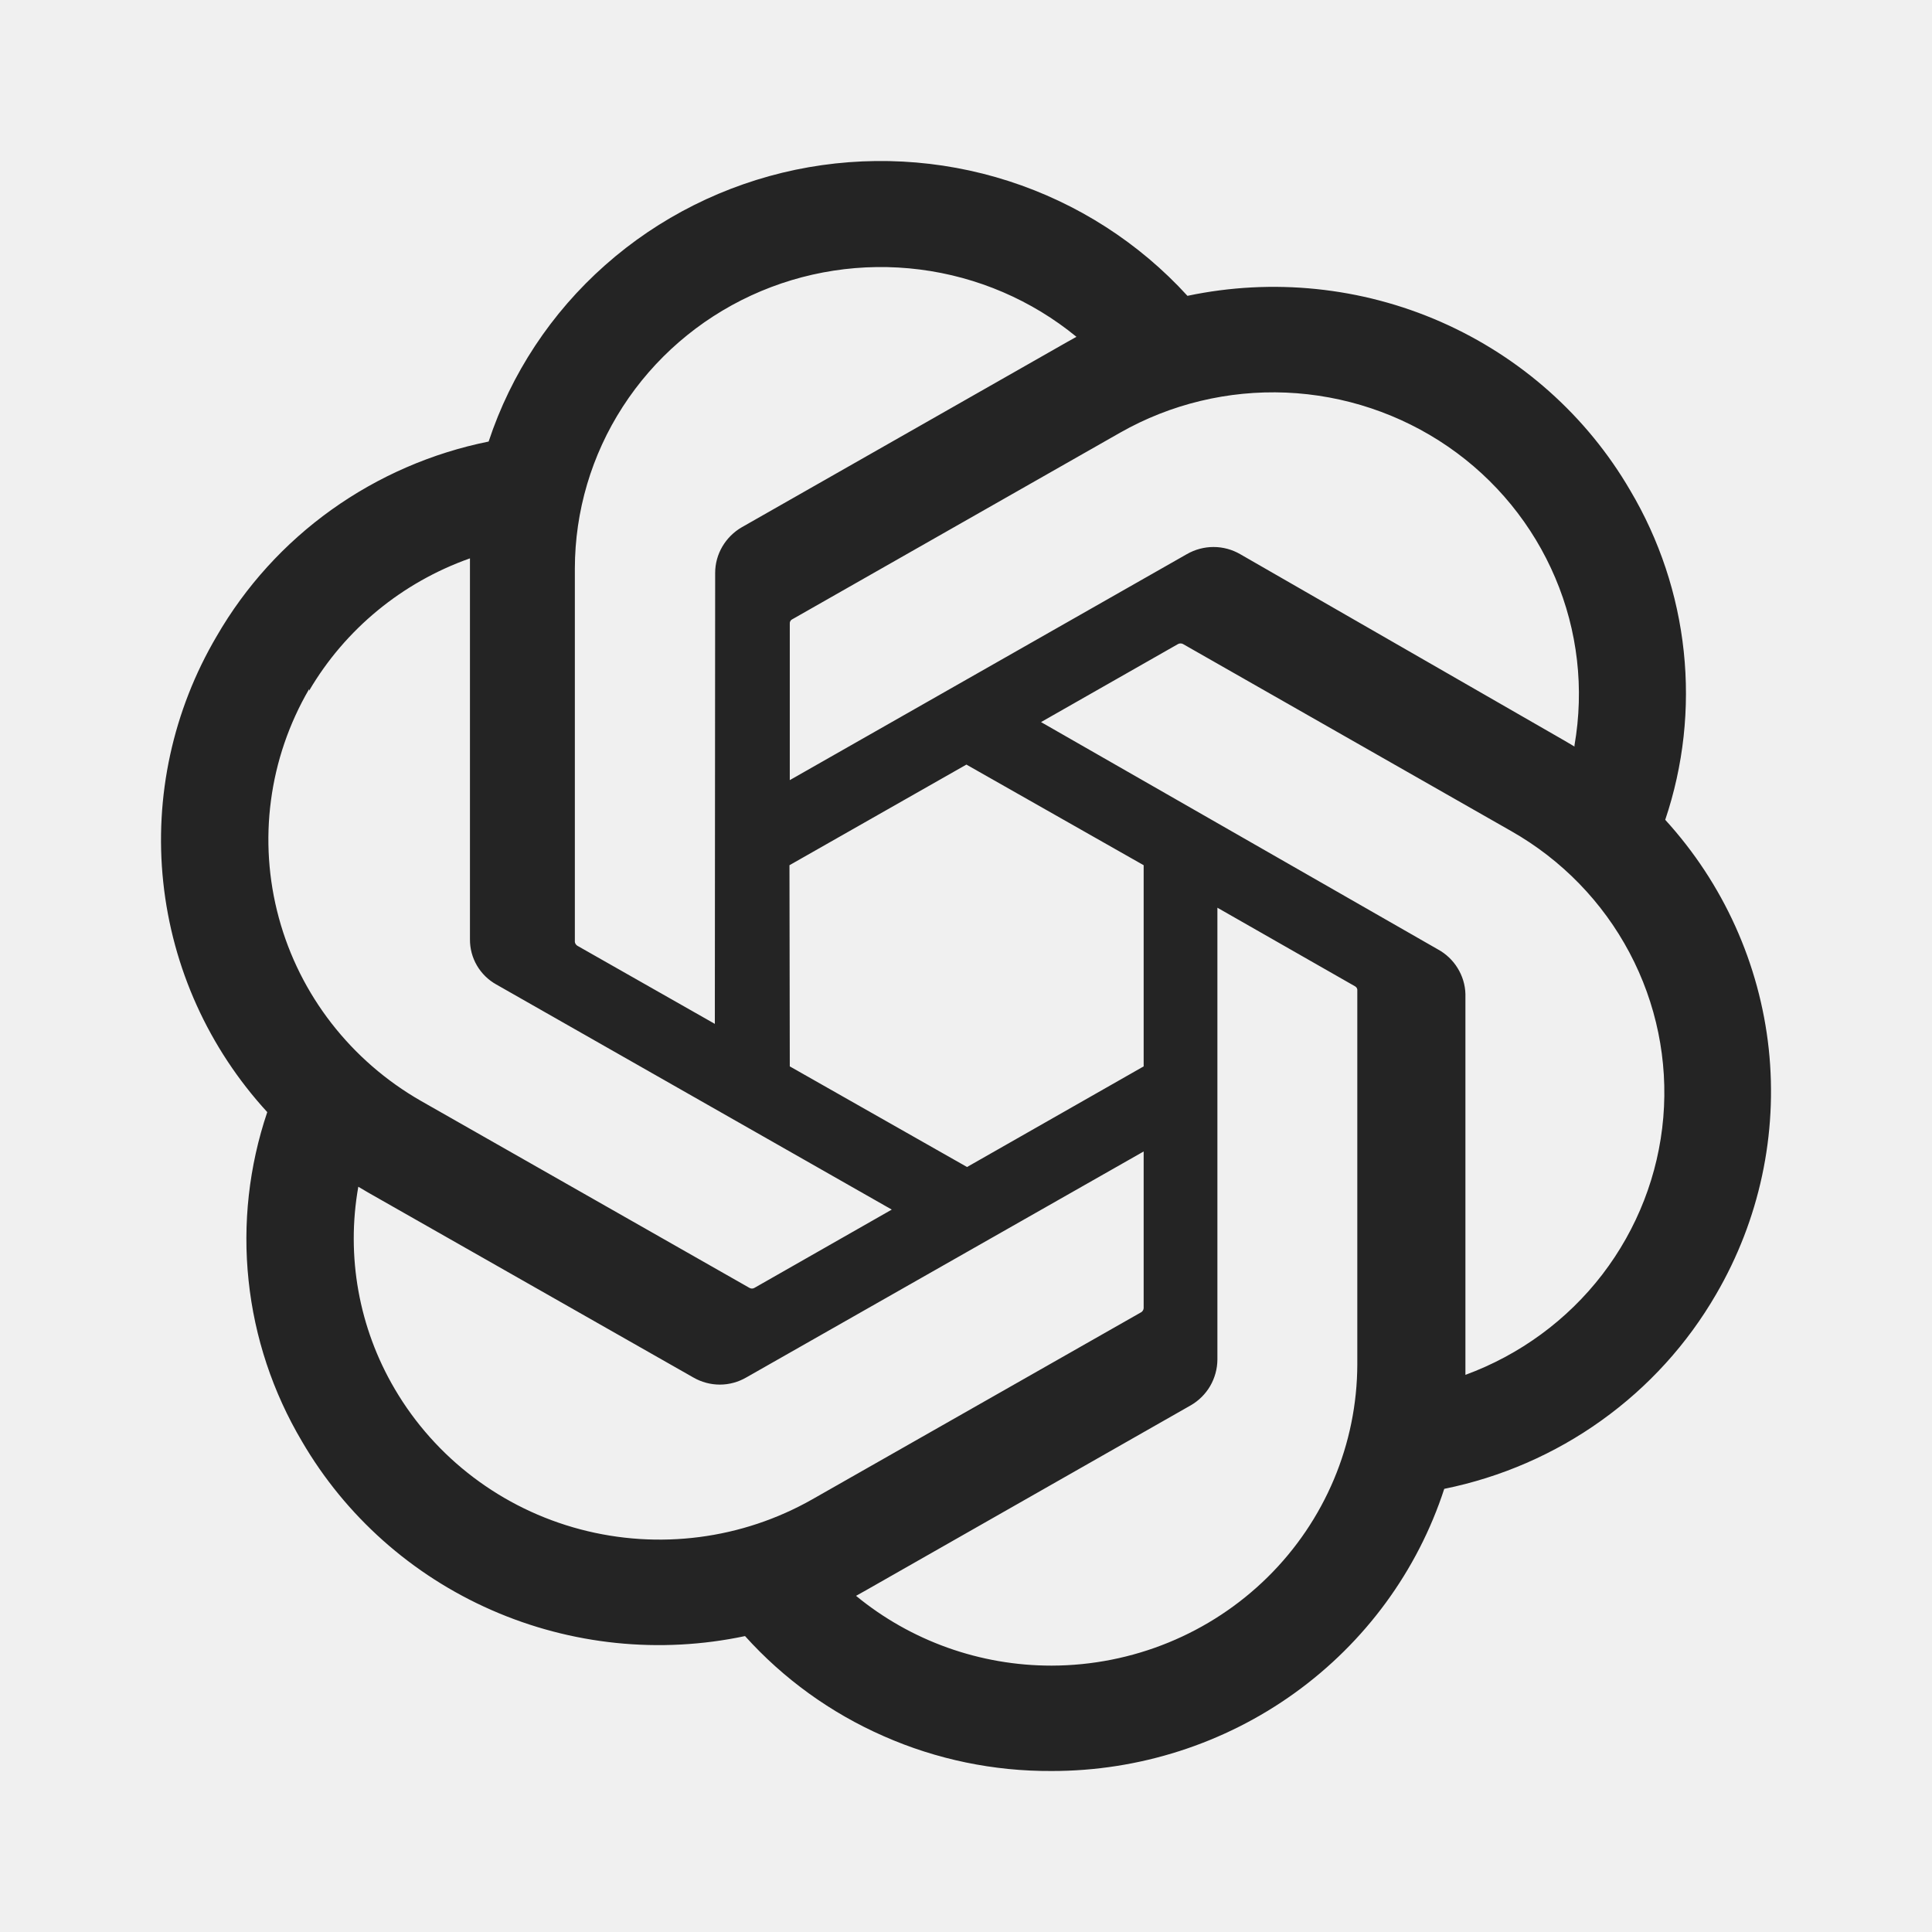
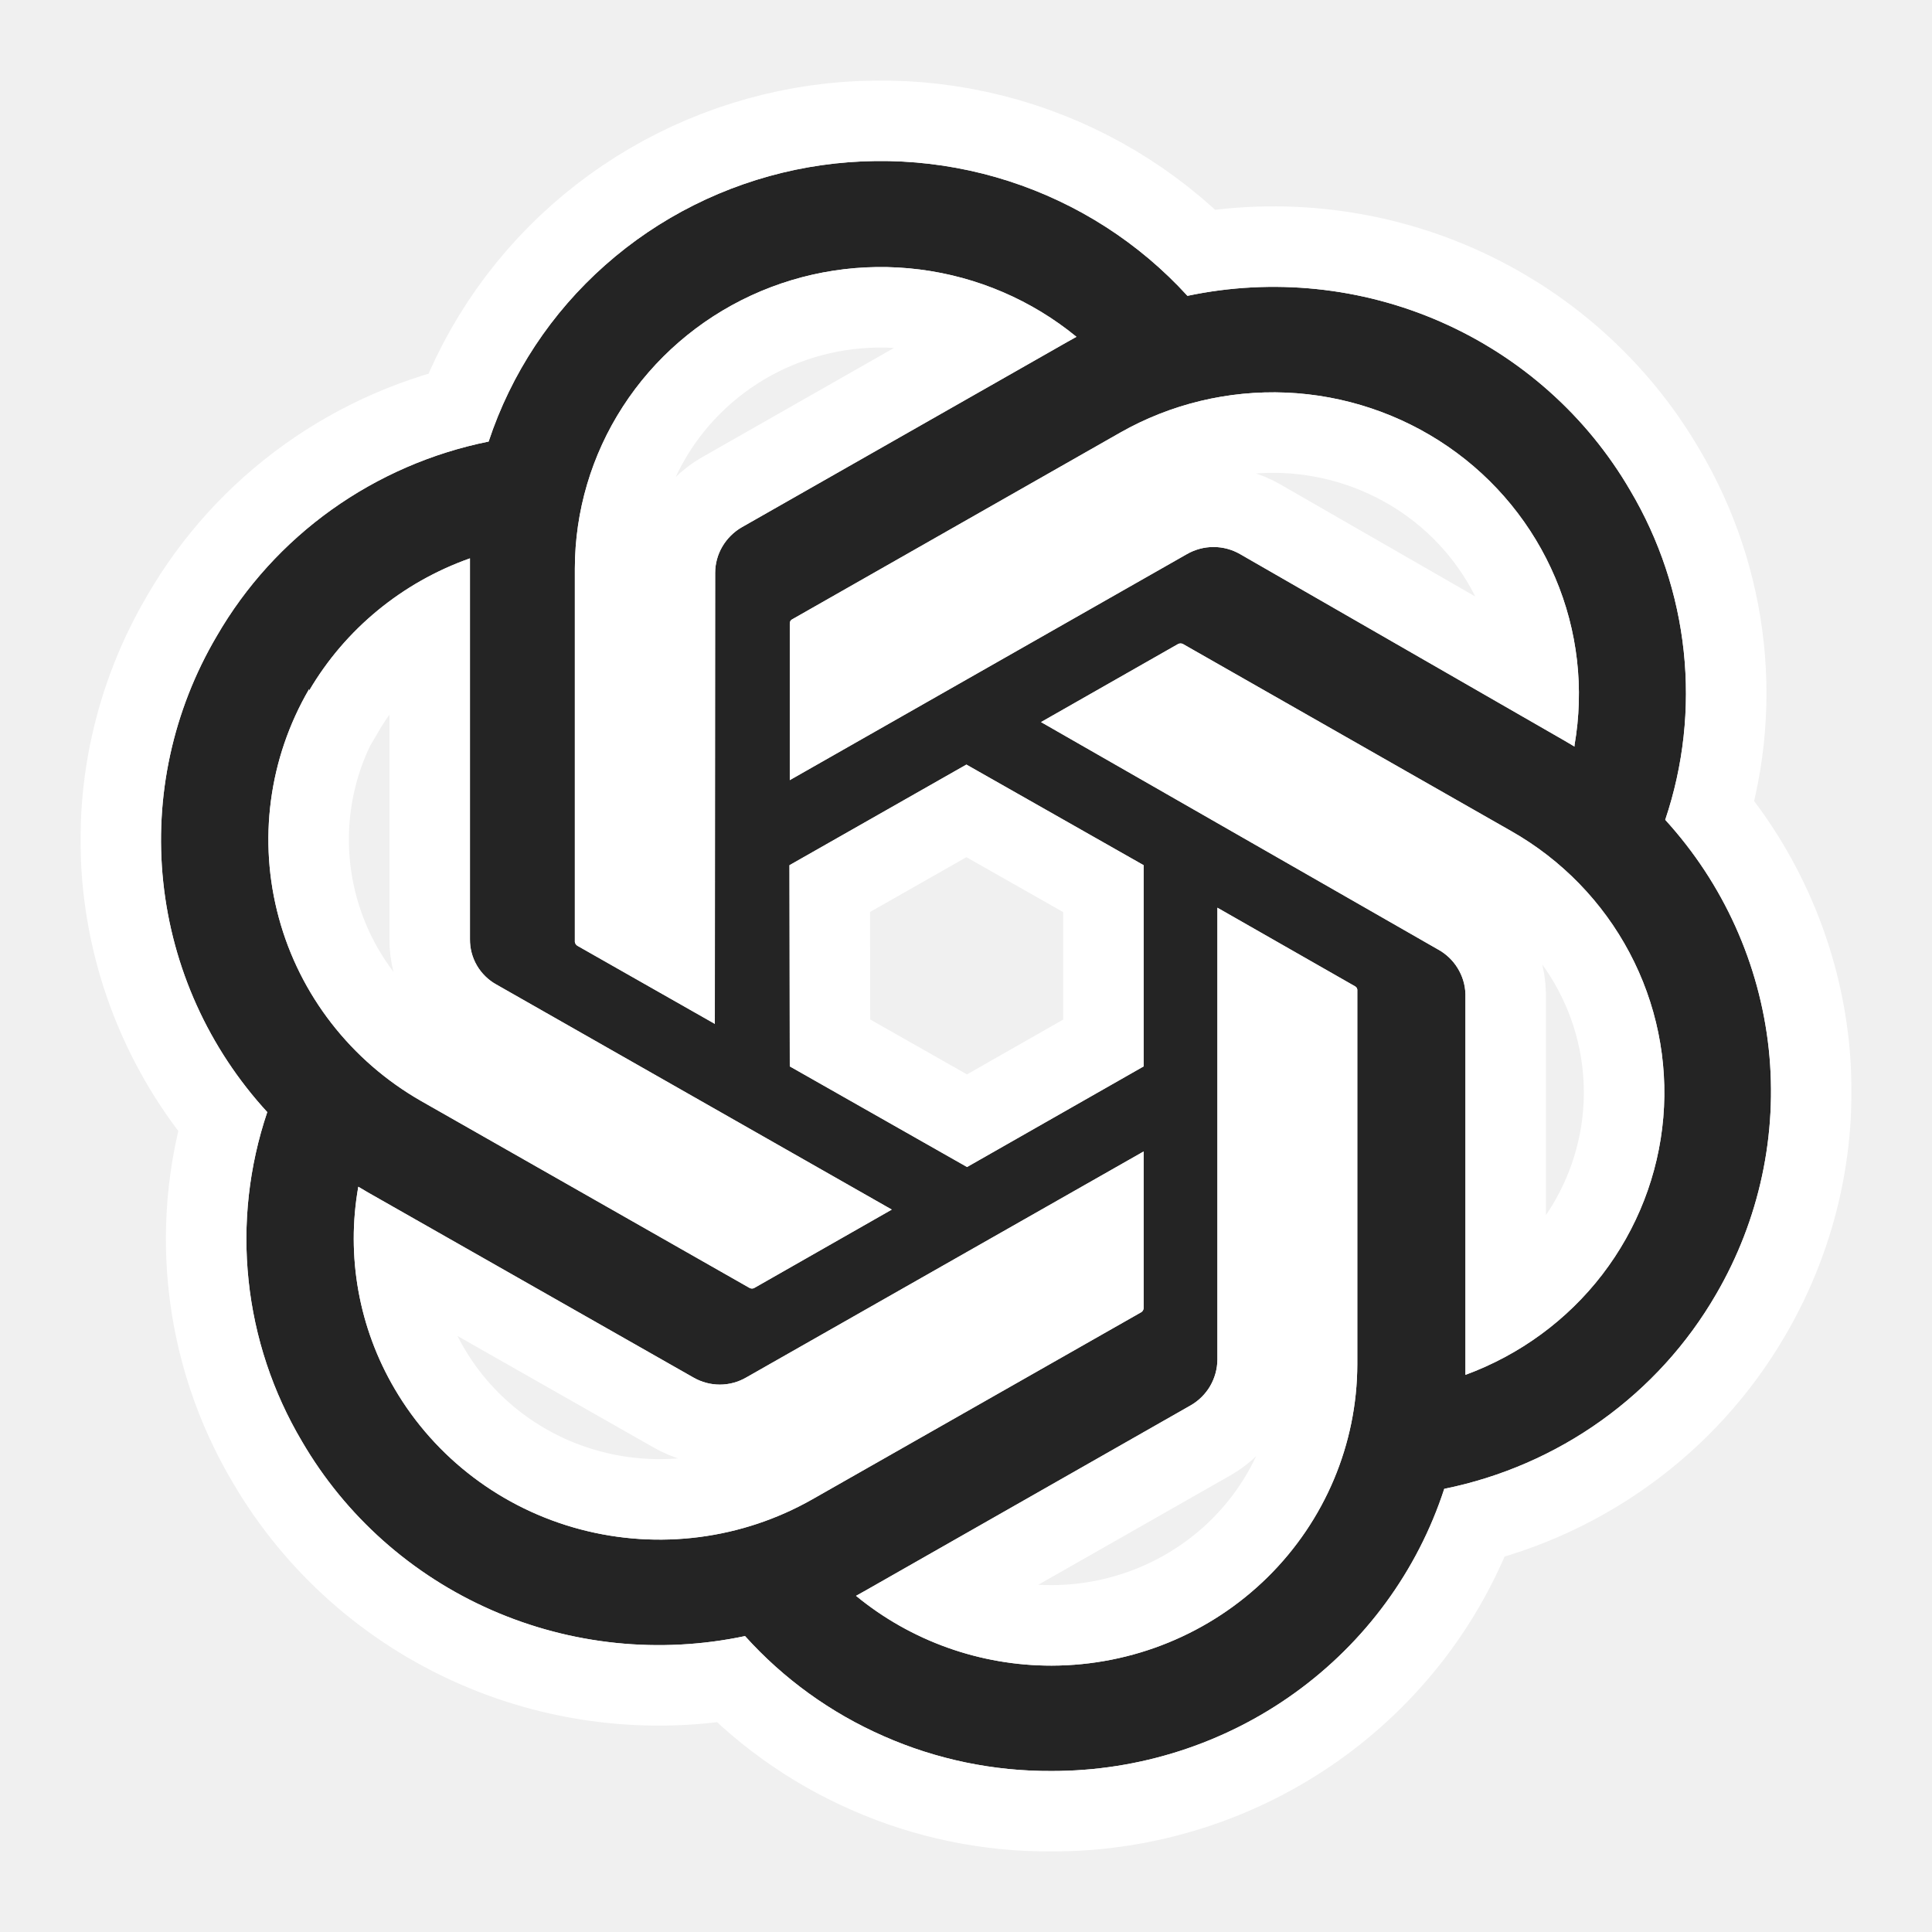
<svg xmlns="http://www.w3.org/2000/svg" width="24" height="24" viewBox="0 0 24 24" fill="none">
+   <mask id="path-1-outside-1_5976_6985" maskUnits="userSpaceOnUse" x="1" y="1" width="22" height="22" fill="black">
+     <rect fill="white" x="1" y="1" width="22" height="22" />
+     <path d="M20.686 10.184C20.913 9.511 20.991 8.797 20.916 8.092C20.841 7.386 20.614 6.704 20.251 6.092C19.712 5.166 18.889 4.434 17.9 3.999C16.912 3.565 15.809 3.452 14.751 3.675C14.15 3.016 13.383 2.524 12.529 2.249C11.674 1.974 10.761 1.926 9.881 2.109C9.002 2.293 8.186 2.701 7.517 3.294C6.848 3.886 6.349 4.642 6.07 5.485C5.365 5.627 4.699 5.917 4.117 6.333C3.534 6.75 3.049 7.285 2.693 7.901C2.148 8.825 1.915 9.896 2.028 10.959C2.141 12.023 2.593 13.023 3.32 13.815C3.093 14.488 3.013 15.202 3.088 15.907C3.162 16.613 3.389 17.295 3.752 17.907C4.292 18.833 5.115 19.566 6.104 20C7.094 20.435 8.197 20.548 9.255 20.324C9.733 20.855 10.32 21.279 10.977 21.567C11.633 21.857 12.345 22.004 13.064 22C14.149 22.001 15.206 21.662 16.082 21.032C16.958 20.402 17.609 19.514 17.941 18.495C18.645 18.352 19.311 18.063 19.893 17.646C20.476 17.229 20.961 16.695 21.318 16.078C21.856 15.156 22.085 14.089 21.972 13.03C21.858 11.972 21.408 10.975 20.686 10.184ZM13.064 20.691C12.176 20.692 11.316 20.385 10.634 19.824L10.754 19.757L14.791 17.458C14.892 17.4 14.975 17.317 15.033 17.218C15.091 17.118 15.122 17.005 15.123 16.89V11.276L16.829 12.25C16.838 12.254 16.845 12.261 16.851 12.268C16.856 12.275 16.86 12.284 16.861 12.293V16.946C16.859 17.938 16.459 18.89 15.747 19.592C15.035 20.294 14.071 20.689 13.064 20.691ZM4.903 17.253C4.457 16.494 4.298 15.605 4.451 14.742L4.571 14.813L8.612 17.111C8.712 17.169 8.826 17.2 8.942 17.2C9.058 17.2 9.171 17.169 9.271 17.111L14.207 14.304V16.248C14.207 16.258 14.204 16.268 14.199 16.277C14.195 16.285 14.188 16.293 14.18 16.299L10.091 18.625C9.218 19.121 8.182 19.255 7.209 18.998C6.236 18.741 5.407 18.113 4.903 17.253ZM3.84 8.58C4.288 7.816 4.996 7.234 5.838 6.936V11.667C5.837 11.781 5.866 11.893 5.924 11.993C5.982 12.092 6.065 12.174 6.166 12.23L11.078 15.026L9.371 15.999C9.362 16.004 9.352 16.007 9.341 16.007C9.331 16.007 9.321 16.004 9.311 15.999L5.231 13.677C4.36 13.179 3.724 12.361 3.464 11.402C3.203 10.443 3.338 9.421 3.84 8.56V8.58ZM17.861 11.793L12.932 8.97L14.635 8C14.644 7.995 14.655 7.993 14.665 7.993C14.676 7.993 14.686 7.995 14.695 8L18.776 10.326C19.4 10.681 19.908 11.204 20.242 11.834C20.576 12.463 20.722 13.174 20.662 13.882C20.602 14.59 20.339 15.266 19.904 15.833C19.469 16.399 18.879 16.831 18.204 17.079V12.348C18.201 12.234 18.167 12.123 18.107 12.026C18.047 11.928 17.962 11.848 17.861 11.793ZM19.559 9.274L19.439 9.203L15.406 6.884C15.306 6.826 15.191 6.795 15.075 6.795C14.958 6.795 14.844 6.826 14.743 6.884L9.811 9.691V7.748C9.81 7.738 9.812 7.728 9.816 7.719C9.82 7.71 9.827 7.702 9.835 7.697L13.916 5.374C14.541 5.019 15.256 4.847 15.977 4.877C16.698 4.908 17.396 5.141 17.988 5.548C18.58 5.955 19.042 6.521 19.32 7.178C19.599 7.835 19.681 8.556 19.559 9.258L19.559 9.274ZM8.88 12.719L7.173 11.749C7.165 11.744 7.157 11.737 7.152 11.729C7.146 11.721 7.143 11.712 7.141 11.702V7.062C7.142 6.35 7.348 5.653 7.736 5.053C8.124 4.452 8.677 3.973 9.33 3.671C9.984 3.369 10.711 3.257 11.427 3.348C12.143 3.439 12.817 3.729 13.372 4.184L13.252 4.251L9.216 6.549C9.115 6.607 9.032 6.69 8.973 6.79C8.915 6.889 8.884 7.002 8.884 7.117L8.88 12.719ZM9.807 10.748L12.005 9.498L14.207 10.748V13.247L12.013 14.497L9.811 13.247L9.807 10.748Z" />
+   </mask>
  <path d="M20.686 10.184C20.913 9.511 20.991 8.797 20.916 8.092C20.841 7.386 20.614 6.704 20.251 6.092C19.712 5.166 18.889 4.434 17.9 3.999C16.912 3.565 15.809 3.452 14.751 3.675C14.15 3.016 13.383 2.524 12.529 2.249C11.674 1.974 10.761 1.926 9.881 2.109C9.002 2.293 8.186 2.701 7.517 3.294C6.848 3.886 6.349 4.642 6.07 5.485C5.365 5.627 4.699 5.917 4.117 6.333C3.534 6.75 3.049 7.285 2.693 7.901C2.148 8.825 1.915 9.896 2.028 10.959C2.141 12.023 2.593 13.023 3.32 13.815C3.093 14.488 3.013 15.202 3.088 15.907C3.162 16.613 3.389 17.295 3.752 17.907C4.292 18.833 5.115 19.566 6.104 20C7.094 20.435 8.197 20.548 9.255 20.324C9.733 20.855 10.32 21.279 10.977 21.567C11.633 21.857 12.345 22.004 13.064 22C14.149 22.001 15.206 21.662 16.082 21.032C16.958 20.402 17.609 19.514 17.941 18.495C18.645 18.352 19.311 18.063 19.893 17.646C20.476 17.229 20.961 16.695 21.318 16.078C21.856 15.156 22.085 14.089 21.972 13.03C21.858 11.972 21.408 10.975 20.686 10.184ZM13.064 20.691C12.176 20.692 11.316 20.385 10.634 19.824L10.754 19.757L14.791 17.458C14.892 17.4 14.975 17.317 15.033 17.218C15.091 17.118 15.122 17.005 15.123 16.89V11.276L16.829 12.25C16.838 12.254 16.845 12.261 16.851 12.268C16.856 12.275 16.86 12.284 16.861 12.293V16.946C16.859 17.938 16.459 18.89 15.747 19.592C15.035 20.294 14.071 20.689 13.064 20.691ZM4.903 17.253C4.457 16.494 4.298 15.605 4.451 14.742L4.571 14.813L8.612 17.111C8.712 17.169 8.826 17.2 8.942 17.2C9.058 17.2 9.171 17.169 9.271 17.111L14.207 14.304V16.248C14.207 16.258 14.204 16.268 14.199 16.277C14.195 16.285 14.188 16.293 14.18 16.299L10.091 18.625C9.218 19.121 8.182 19.255 7.209 18.998C6.236 18.741 5.407 18.113 4.903 17.253ZM3.84 8.58C4.288 7.816 4.996 7.234 5.838 6.936V11.667C5.837 11.781 5.866 11.893 5.924 11.993C5.982 12.092 6.065 12.174 6.166 12.23L11.078 15.026L9.371 15.999C9.362 16.004 9.352 16.007 9.341 16.007C9.331 16.007 9.321 16.004 9.311 15.999L5.231 13.677C4.36 13.179 3.724 12.361 3.464 11.402C3.203 10.443 3.338 9.421 3.84 8.56V8.58ZM17.861 11.793L12.932 8.97L14.635 8C14.644 7.995 14.655 7.993 14.665 7.993C14.676 7.993 14.686 7.995 14.695 8L18.776 10.326C19.4 10.681 19.908 11.204 20.242 11.834C20.576 12.463 20.722 13.174 20.662 13.882C20.602 14.59 20.339 15.266 19.904 15.833C19.469 16.399 18.879 16.831 18.204 17.079V12.348C18.201 12.234 18.167 12.123 18.107 12.026C18.047 11.928 17.962 11.848 17.861 11.793ZM19.559 9.274L19.439 9.203L15.406 6.884C15.306 6.826 15.191 6.795 15.075 6.795C14.958 6.795 14.844 6.826 14.743 6.884L9.811 9.691V7.748C9.81 7.738 9.812 7.728 9.816 7.719C9.82 7.71 9.827 7.702 9.835 7.697L13.916 5.374C14.541 5.019 15.256 4.847 15.977 4.877C16.698 4.908 17.396 5.141 17.988 5.548C18.58 5.955 19.042 6.521 19.32 7.178C19.599 7.835 19.681 8.556 19.559 9.258L19.559 9.274ZM8.88 12.719L7.173 11.749C7.165 11.744 7.157 11.737 7.152 11.729C7.146 11.721 7.143 11.712 7.141 11.702V7.062C7.142 6.35 7.348 5.653 7.736 5.053C8.124 4.452 8.677 3.973 9.33 3.671C9.984 3.369 10.711 3.257 11.427 3.348C12.143 3.439 12.817 3.729 13.372 4.184L13.252 4.251L9.216 6.549C9.115 6.607 9.032 6.69 8.973 6.79C8.915 6.889 8.884 7.002 8.884 7.117L8.88 12.719ZM9.807 10.748L12.005 9.498L14.207 10.748V13.247L12.013 14.497L9.811 13.247L9.807 10.748Z" fill="black" fill-opacity="0.85" />
+   <path d="M20.686 10.184C20.913 9.511 20.991 8.797 20.916 8.092C20.841 7.386 20.614 6.704 20.251 6.092C19.712 5.166 18.889 4.434 17.9 3.999C16.912 3.565 15.809 3.452 14.751 3.675C14.15 3.016 13.383 2.524 12.529 2.249C11.674 1.974 10.761 1.926 9.881 2.109C9.002 2.293 8.186 2.701 7.517 3.294C6.848 3.886 6.349 4.642 6.07 5.485C5.365 5.627 4.699 5.917 4.117 6.333C3.534 6.75 3.049 7.285 2.693 7.901C2.148 8.825 1.915 9.896 2.028 10.959C2.141 12.023 2.593 13.023 3.32 13.815C3.093 14.488 3.013 15.202 3.088 15.907C3.162 16.613 3.389 17.295 3.752 17.907C4.292 18.833 5.115 19.566 6.104 20C7.094 20.435 8.197 20.548 9.255 20.324C9.733 20.855 10.32 21.279 10.977 21.567C11.633 21.857 12.345 22.004 13.064 22C14.149 22.001 15.206 21.662 16.082 21.032C16.958 20.402 17.609 19.514 17.941 18.495C18.645 18.352 19.311 18.063 19.893 17.646C20.476 17.229 20.961 16.695 21.318 16.078C21.856 15.156 22.085 14.089 21.972 13.03C21.858 11.972 21.408 10.975 20.686 10.184ZM13.064 20.691C12.176 20.692 11.316 20.385 10.634 19.824L10.754 19.757L14.791 17.458C14.892 17.4 14.975 17.317 15.033 17.218C15.091 17.118 15.122 17.005 15.123 16.89V11.276L16.829 12.25C16.838 12.254 16.845 12.261 16.851 12.268C16.856 12.275 16.86 12.284 16.861 12.293V16.946C16.859 17.938 16.459 18.89 15.747 19.592C15.035 20.294 14.071 20.689 13.064 20.691ZM4.903 17.253C4.457 16.494 4.298 15.605 4.451 14.742L4.571 14.813L8.612 17.111C8.712 17.169 8.826 17.2 8.942 17.2C9.058 17.2 9.171 17.169 9.271 17.111L14.207 14.304V16.248C14.207 16.258 14.204 16.268 14.199 16.277C14.195 16.285 14.188 16.293 14.18 16.299L10.091 18.625C9.218 19.121 8.182 19.255 7.209 18.998C6.236 18.741 5.407 18.113 4.903 17.253ZM3.84 8.58C4.288 7.816 4.996 7.234 5.838 6.936V11.667C5.837 11.781 5.866 11.893 5.924 11.993C5.982 12.092 6.065 12.174 6.166 12.23L11.078 15.026L9.371 15.999C9.362 16.004 9.352 16.007 9.341 16.007C9.331 16.007 9.321 16.004 9.311 15.999L5.231 13.677C4.36 13.179 3.724 12.361 3.464 11.402C3.203 10.443 3.338 9.421 3.84 8.56V8.58ZM17.861 11.793L12.932 8.97L14.635 8C14.644 7.995 14.655 7.993 14.665 7.993C14.676 7.993 14.686 7.995 14.695 8L18.776 10.326C19.4 10.681 19.908 11.204 20.242 11.834C20.576 12.463 20.722 13.174 20.662 13.882C20.602 14.59 20.339 15.266 19.904 15.833C19.469 16.399 18.879 16.831 18.204 17.079V12.348C18.201 12.234 18.167 12.123 18.107 12.026C18.047 11.928 17.962 11.848 17.861 11.793ZM19.559 9.274L19.439 9.203L15.406 6.884C15.306 6.826 15.191 6.795 15.075 6.795C14.958 6.795 14.844 6.826 14.743 6.884L9.811 9.691V7.748C9.81 7.738 9.812 7.728 9.816 7.719C9.82 7.71 9.827 7.702 9.835 7.697L13.916 5.374C14.541 5.019 15.256 4.847 15.977 4.877C16.698 4.908 17.396 5.141 17.988 5.548C18.58 5.955 19.042 6.521 19.32 7.178C19.599 7.835 19.681 8.556 19.559 9.258L19.559 9.274ZM8.88 12.719L7.173 11.749C7.165 11.744 7.157 11.737 7.152 11.729C7.146 11.721 7.143 11.712 7.141 11.702V7.062C7.142 6.35 7.348 5.653 7.736 5.053C8.124 4.452 8.677 3.973 9.33 3.671C9.984 3.369 10.711 3.257 11.427 3.348C12.143 3.439 12.817 3.729 13.372 4.184L13.252 4.251L9.216 6.549C9.115 6.607 9.032 6.69 8.973 6.79C8.915 6.889 8.884 7.002 8.884 7.117L8.88 12.719ZM9.807 10.748L12.005 9.498L14.207 10.748V13.247L12.013 14.497L9.811 13.247L9.807 10.748Z" stroke="white" stroke-width="2" mask="url(#path-1-outside-1_5976_6985)" />
</svg>
